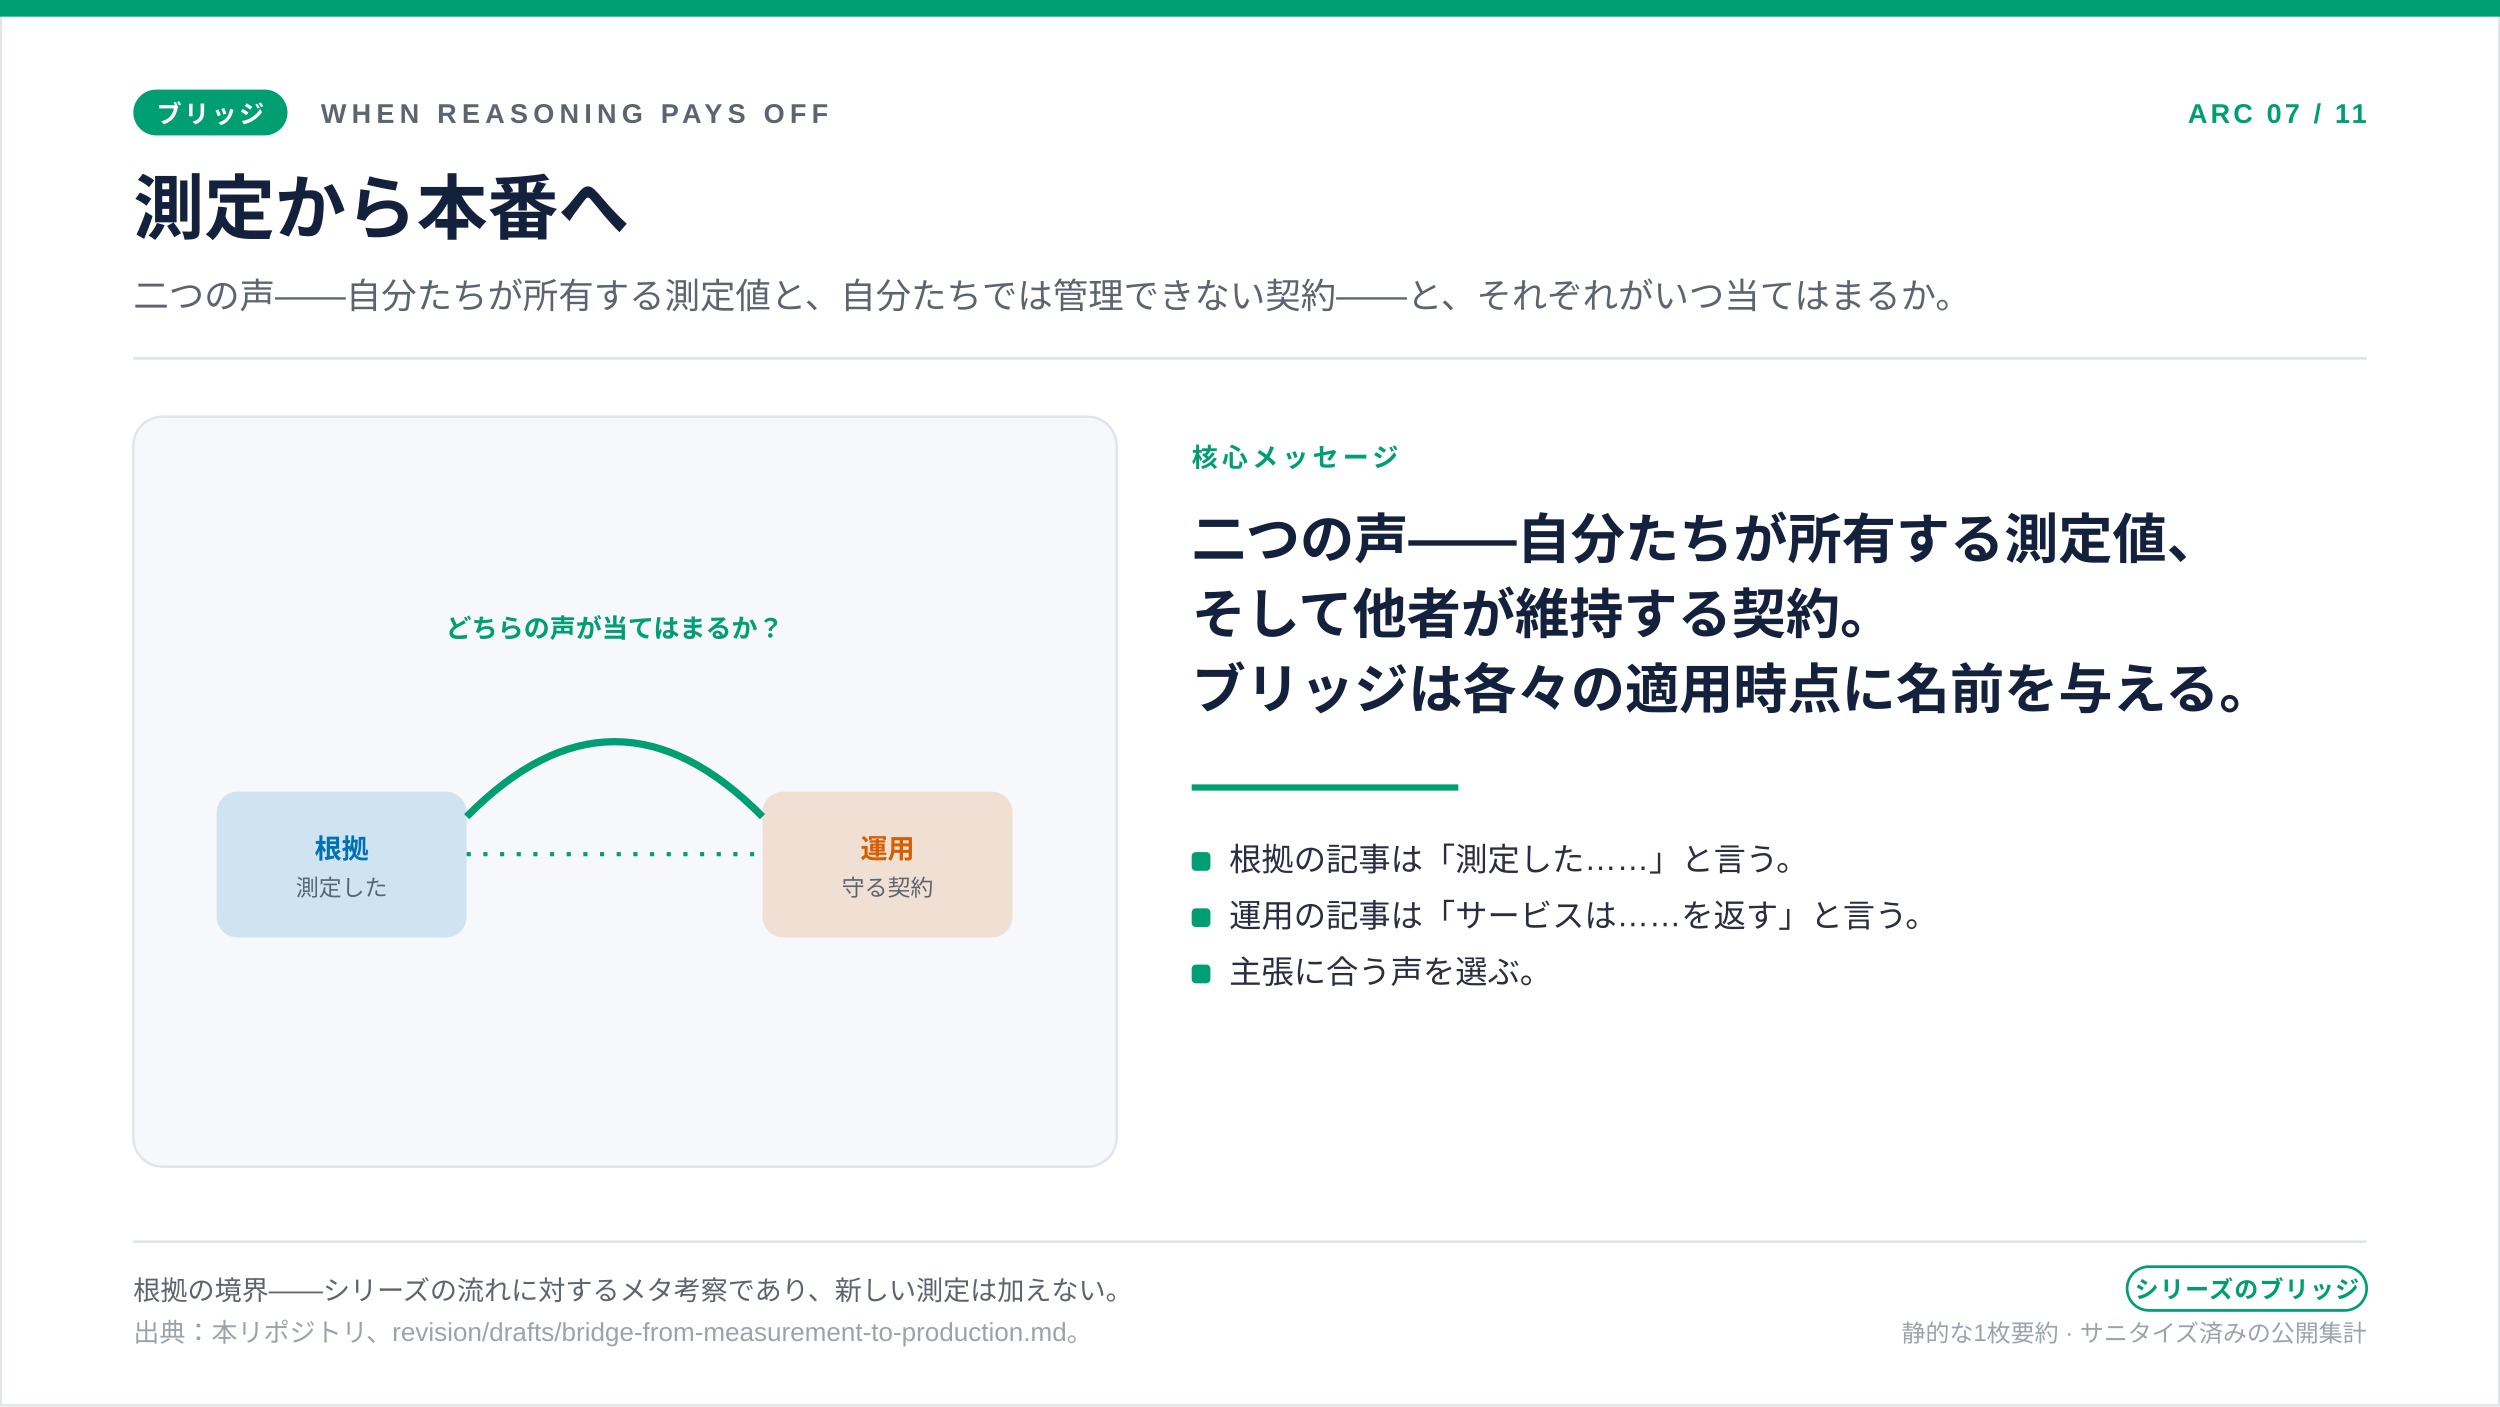
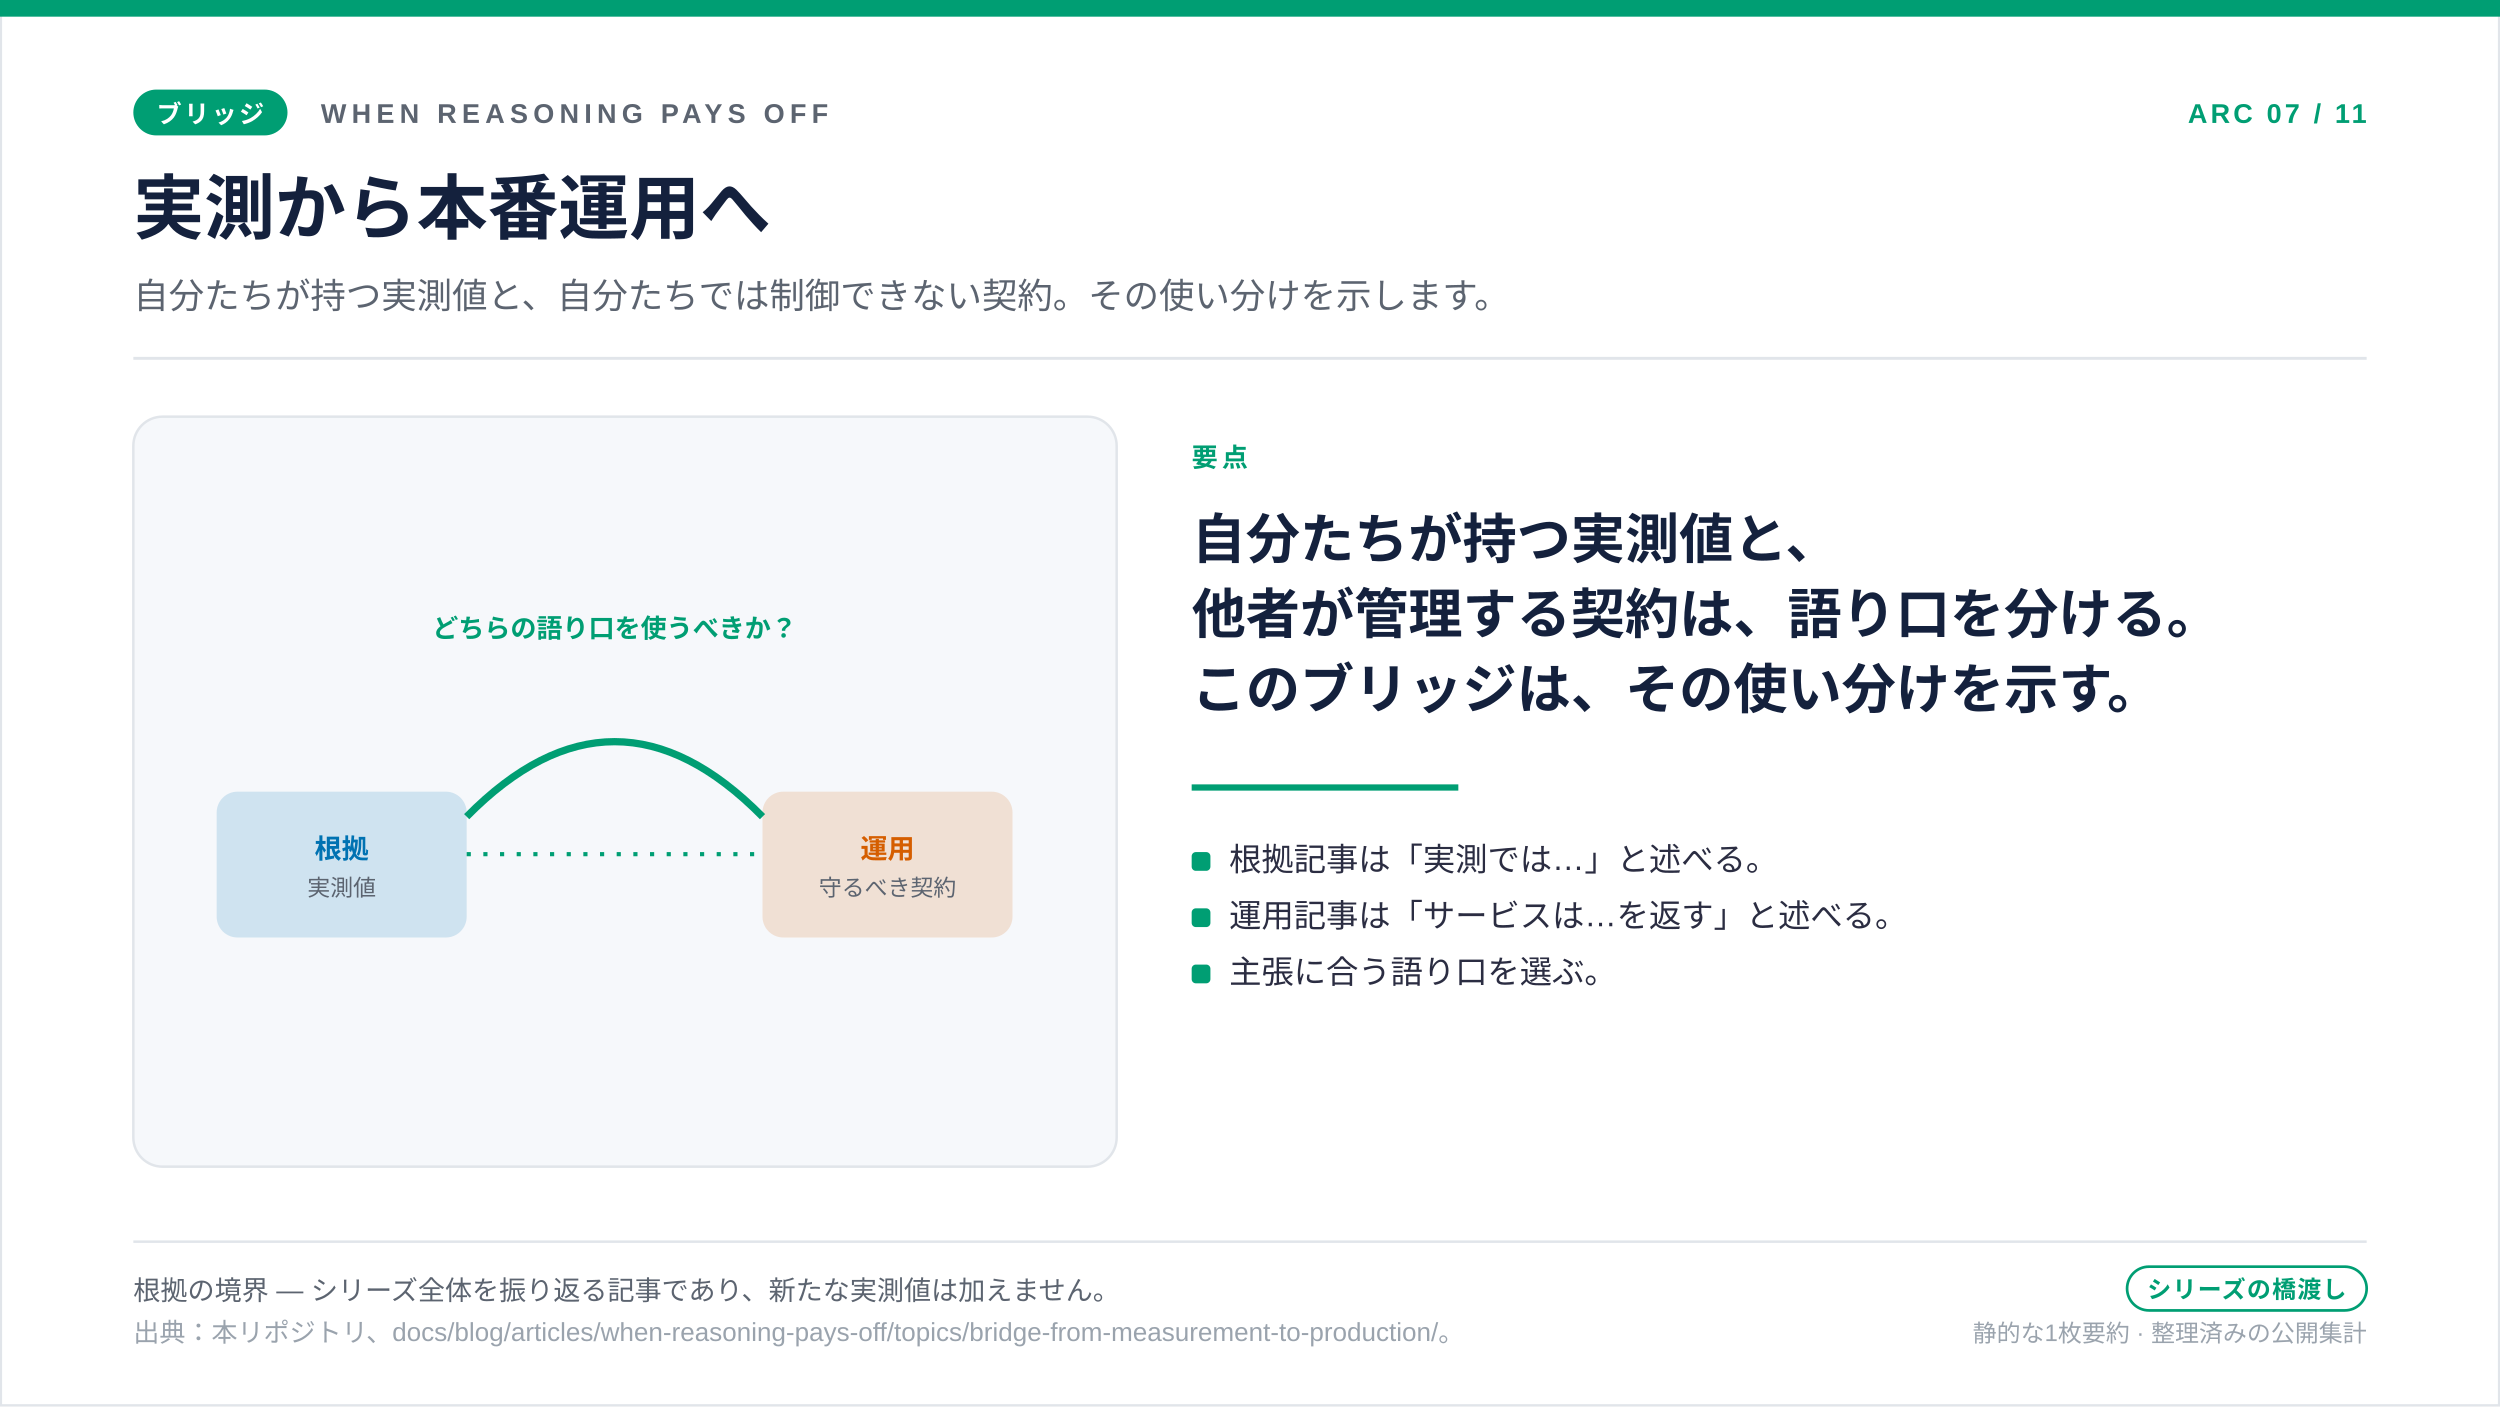
<svg xmlns="http://www.w3.org/2000/svg" viewBox="0 0 1200 675" width="1200" height="675" role="img" aria-labelledby="t d" font-family="'Segoe UI', system-ui, -apple-system, 'Helvetica Neue', Arial, sans-serif">
  <defs>
    <marker id="arrow" markerWidth="9" markerHeight="9" refX="7" refY="3" orient="auto">
      <path d="M0 0 L7 3 L0 6 z" fill="#5C6470" />
    </marker>
    <marker id="arrowA" markerWidth="11" markerHeight="11" refX="4" refY="3.2" orient="auto">
      <path d="M0 0 L8 3.2 L0 6.4 z" fill="#009E73" />
    </marker>
  </defs>
  <rect x="0" y="0" width="1200" height="675" fill="#FFFFFF" />
  <rect x="0.5" y="0.5" width="1199" height="674" fill="none" stroke="#E1E5EA" stroke-width="1" />
  <rect x="0" y="0" width="1200" height="8" fill="#009E73" />
  <rect x="64" y="43" width="74" height="22" rx="11" fill="#009E73" />
  <text x="101.0" y="59" text-anchor="middle" font-family="'Segoe UI', system-ui, -apple-system, 'Helvetica Neue', Arial, sans-serif" font-size="12" font-weight="700" letter-spacing="1.2" fill="#FFFFFF">ブリッジ</text>
  <text x="154" y="59" font-family="'Segoe UI', system-ui, -apple-system, 'Helvetica Neue', Arial, sans-serif" font-size="13" font-weight="700" letter-spacing="2.5" fill="#5C6470">WHEN REASONING PAYS OFF</text>
  <text x="1136" y="59" text-anchor="end" font-family="'Segoe UI', system-ui, -apple-system, 'Helvetica Neue', Arial, sans-serif" font-size="13" font-weight="700" letter-spacing="1.5" fill="#009E73">ARC 07 / 11</text>
-   <text x="64" y="112" font-family="'Segoe UI', system-ui, -apple-system, 'Helvetica Neue', Arial, sans-serif" font-size="34" font-weight="700" fill="#14213D">測定から本番へ</text>
-   <text x="64" y="148" font-family="'Segoe UI', system-ui, -apple-system, 'Helvetica Neue', Arial, sans-serif" font-size="17" fill="#5C6470">二つの声——自分たちが所有する測定値と、自分たちでは管理できない契約——と、それぞれがいつ当てはまるか。</text>
+   <text x="64" y="112" font-family="'Segoe UI', system-ui, -apple-system, 'Helvetica Neue', Arial, sans-serif" font-size="34" font-weight="700" fill="#14213D">実測から本番運用へ</text>
+   <text x="64" y="148" font-family="'Segoe UI', system-ui, -apple-system, 'Helvetica Neue', Arial, sans-serif" font-size="17" fill="#5C6470">自分たちが持つ実測値と、自分たちでは制御できない契約。その使い分けを示します。</text>
  <path d="M64 172 H1136" stroke="#E1E5EA" stroke-width="1.4" />
  <rect x="64" y="200" width="472" height="360" rx="14" fill="#F6F8FB" stroke="#E1E5EA" stroke-width="1.2" />
  <rect x="104" y="380" width="120" height="70" rx="10" fill="#0072B2" opacity="0.16" />
  <text x="164" y="412" text-anchor="middle" font-family="'Segoe UI', system-ui, -apple-system, 'Helvetica Neue', Arial, sans-serif" font-size="13" font-weight="700" fill="#0072B2">根拠</text>
-   <text x="164" y="430" text-anchor="middle" font-family="'Segoe UI', system-ui, -apple-system, 'Helvetica Neue', Arial, sans-serif" font-size="11" fill="#5C6470">測定した</text>
+   <text x="164" y="430" text-anchor="middle" font-family="'Segoe UI', system-ui, -apple-system, 'Helvetica Neue', Arial, sans-serif" font-size="11" fill="#5C6470">実測値</text>
  <rect x="366" y="380" width="120" height="70" rx="10" fill="#D55E00" opacity="0.16" />
  <text x="426" y="412" text-anchor="middle" font-family="'Segoe UI', system-ui, -apple-system, 'Helvetica Neue', Arial, sans-serif" font-size="13" font-weight="700" fill="#D55E00">運用</text>
-   <text x="426" y="430" text-anchor="middle" font-family="'Segoe UI', system-ui, -apple-system, 'Helvetica Neue', Arial, sans-serif" font-size="11" fill="#5C6470">守る契約</text>
+   <text x="426" y="430" text-anchor="middle" font-family="'Segoe UI', system-ui, -apple-system, 'Helvetica Neue', Arial, sans-serif" font-size="11" fill="#5C6470">守るべき契約</text>
  <path d="M224 392 Q295 320 366 392" fill="none" stroke="#009E73" stroke-width="3.5" />
  <path d="M224 410 H366" stroke="#009E73" stroke-width="2" stroke-dasharray="2 6" />
-   <text x="295" y="306" text-anchor="middle" font-family="'Segoe UI', system-ui, -apple-system, 'Helvetica Neue', Arial, sans-serif" font-size="12.5" font-weight="700" fill="#009E73">どちらの声が当てはまるか？</text>
-   <text x="572" y="224" font-family="'Segoe UI', system-ui, -apple-system, 'Helvetica Neue', Arial, sans-serif" font-size="12.5" font-weight="700" letter-spacing="2" fill="#009E73">核心メッセージ</text>
-   <text x="572" y="268" font-family="'Segoe UI', system-ui, -apple-system, 'Helvetica Neue', Arial, sans-serif" font-size="26" font-weight="600" fill="#14213D">二つの声——自分たちが所有する測定値、</text>
-   <text x="572" y="304" font-family="'Segoe UI', system-ui, -apple-system, 'Helvetica Neue', Arial, sans-serif" font-size="26" font-weight="600" fill="#14213D">そして他者が維持する契約。</text>
-   <text x="572" y="340" font-family="'Segoe UI', system-ui, -apple-system, 'Helvetica Neue', Arial, sans-serif" font-size="26" font-weight="600" fill="#14213D">ブリッジは各々の適用時点に名前を与える。</text>
+   <text x="295" y="306" text-anchor="middle" font-family="'Segoe UI', system-ui, -apple-system, 'Helvetica Neue', Arial, sans-serif" font-size="12.5" font-weight="700" fill="#009E73">どちらの語り口を使うべきか？</text>
+   <text x="572" y="224" font-family="'Segoe UI', system-ui, -apple-system, 'Helvetica Neue', Arial, sans-serif" font-size="12.5" font-weight="700" letter-spacing="2" fill="#009E73">要点</text>
+   <text x="572" y="268" font-family="'Segoe UI', system-ui, -apple-system, 'Helvetica Neue', Arial, sans-serif" font-size="26" font-weight="600" fill="#14213D">自分たちが持つ実測値と、</text>
+   <text x="572" y="304" font-family="'Segoe UI', system-ui, -apple-system, 'Helvetica Neue', Arial, sans-serif" font-size="26" font-weight="600" fill="#14213D">他者が管理する契約は、語り口を分ける。</text>
+   <text x="572" y="340" font-family="'Segoe UI', system-ui, -apple-system, 'Helvetica Neue', Arial, sans-serif" font-size="26" font-weight="600" fill="#14213D">このブリッジは、その使い分けを示す。</text>
  <path d="M572 378 H700" stroke="#009E73" stroke-width="3" />
  <rect x="572" y="409" width="9" height="9" rx="2" fill="#009E73" />
-   <text x="590" y="418" font-family="'Segoe UI', system-ui, -apple-system, 'Helvetica Neue', Arial, sans-serif" font-size="15.5" fill="#2B2D42">根拠の記事は「測定した……」と言う。</text>
+   <text x="590" y="418" font-family="'Segoe UI', system-ui, -apple-system, 'Helvetica Neue', Arial, sans-serif" font-size="15.5" fill="#2B2D42">根拠記事は「実測では…」と述べる。</text>
  <rect x="572" y="436" width="9" height="9" rx="2" fill="#009E73" />
-   <text x="590" y="445" font-family="'Segoe UI', system-ui, -apple-system, 'Helvetica Neue', Arial, sans-serif" font-size="15.5" fill="#2B2D42">運用の記事は「サービスは……を返す」と言う。</text>
+   <text x="590" y="445" font-family="'Segoe UI', system-ui, -apple-system, 'Helvetica Neue', Arial, sans-serif" font-size="15.5" fill="#2B2D42">運用記事は「サービスは…を返す」と述べる。</text>
  <rect x="572" y="463" width="9" height="9" rx="2" fill="#009E73" />
-   <text x="590" y="472" font-family="'Segoe UI', system-ui, -apple-system, 'Helvetica Neue', Arial, sans-serif" font-size="15.5" fill="#2B2D42">主張に合う声を選ぶ。</text>
+   <text x="590" y="472" font-family="'Segoe UI', system-ui, -apple-system, 'Helvetica Neue', Arial, sans-serif" font-size="15.5" fill="#2B2D42">主張に合う語り口を選ぶ。</text>
  <path d="M64 596 H1136" stroke="#E1E5EA" stroke-width="1.2" />
-   <text x="64" y="624" font-family="'Segoe UI', system-ui, -apple-system, 'Helvetica Neue', Arial, sans-serif" font-size="13" fill="#5C6470">根拠の境界——シリーズの流れに対するメタ考察であり、新しい測定は加えない。</text>
-   <text x="64" y="644" font-family="'Segoe UI', system-ui, -apple-system, 'Helvetica Neue', Arial, sans-serif" font-size="12.5" fill="#9AA3AD">出典：本リポジトリ、revision/drafts/bridge-from-measurement-to-production.md。</text>
+   <text x="64" y="624" font-family="'Segoe UI', system-ui, -apple-system, 'Helvetica Neue', Arial, sans-serif" font-size="13" fill="#5C6470">根拠の境界 — シリーズ全体を振り返る記事であり、新たな実測値は加えません。</text>
+   <text x="64" y="644" font-family="'Segoe UI', system-ui, -apple-system, 'Helvetica Neue', Arial, sans-serif" font-size="12.5" fill="#9AA3AD">出典：本リポジトリ、docs/blog/articles/when-reasoning-pays-off/topics/bridge-from-measurement-to-production/。</text>
  <rect x="1021" y="608" width="115" height="21" rx="10.5" fill="none" stroke="#009E73" stroke-width="1.3" />
-   <text x="1078.5" y="623" text-anchor="middle" font-family="'Segoe UI', system-ui, -apple-system, 'Helvetica Neue', Arial, sans-serif" font-size="11.5" font-weight="600" letter-spacing="0.6" fill="#009E73">シリーズのブリッジ</text>
-   <text x="1136" y="644" text-anchor="end" font-family="'Segoe UI', system-ui, -apple-system, 'Helvetica Neue', Arial, sans-serif" font-size="11.5" fill="#9AA3AD">静的な1枚要約 · サニタイズ済みの公開集計</text>
+   <text x="1078.5" y="623" text-anchor="middle" font-family="'Segoe UI', system-ui, -apple-system, 'Helvetica Neue', Arial, sans-serif" font-size="11.5" font-weight="600" letter-spacing="0.6" fill="#009E73">シリーズの橋渡し</text>
+   <text x="1136" y="644" text-anchor="end" font-family="'Segoe UI', system-ui, -apple-system, 'Helvetica Neue', Arial, sans-serif" font-size="11.5" fill="#9AA3AD">静的な1枚要約 · 整理済みの公開集計</text>
</svg>
